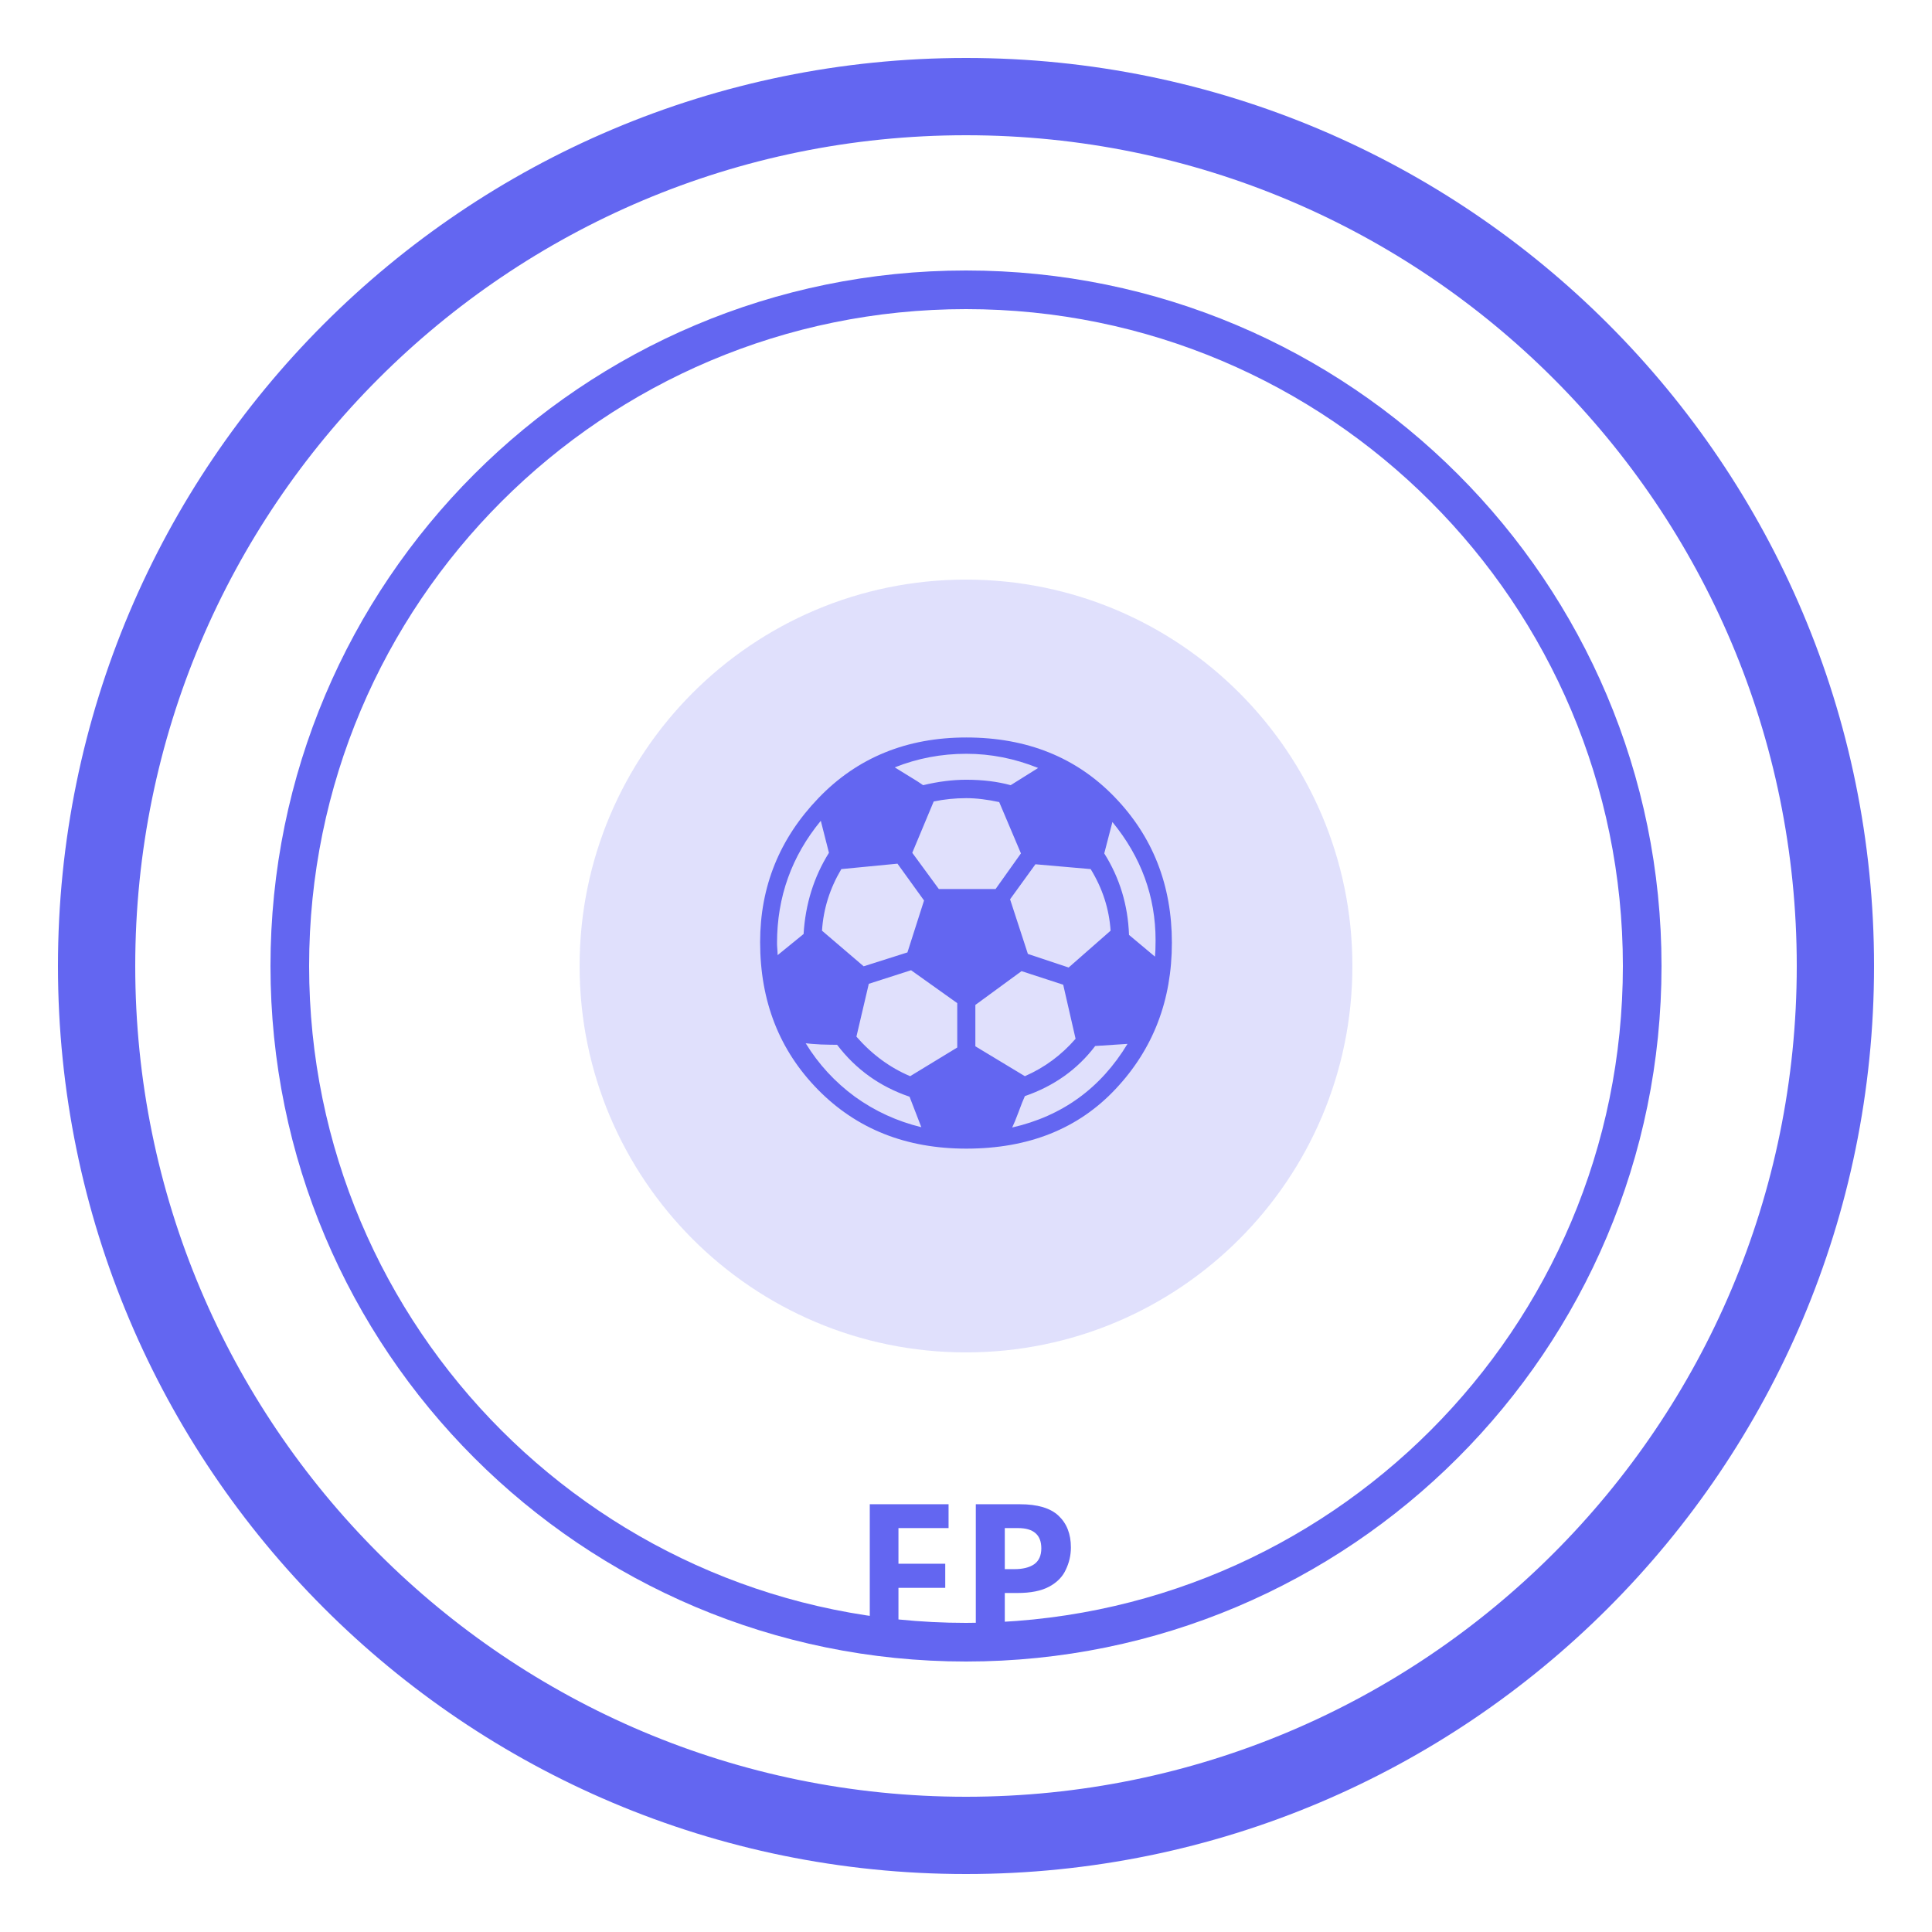
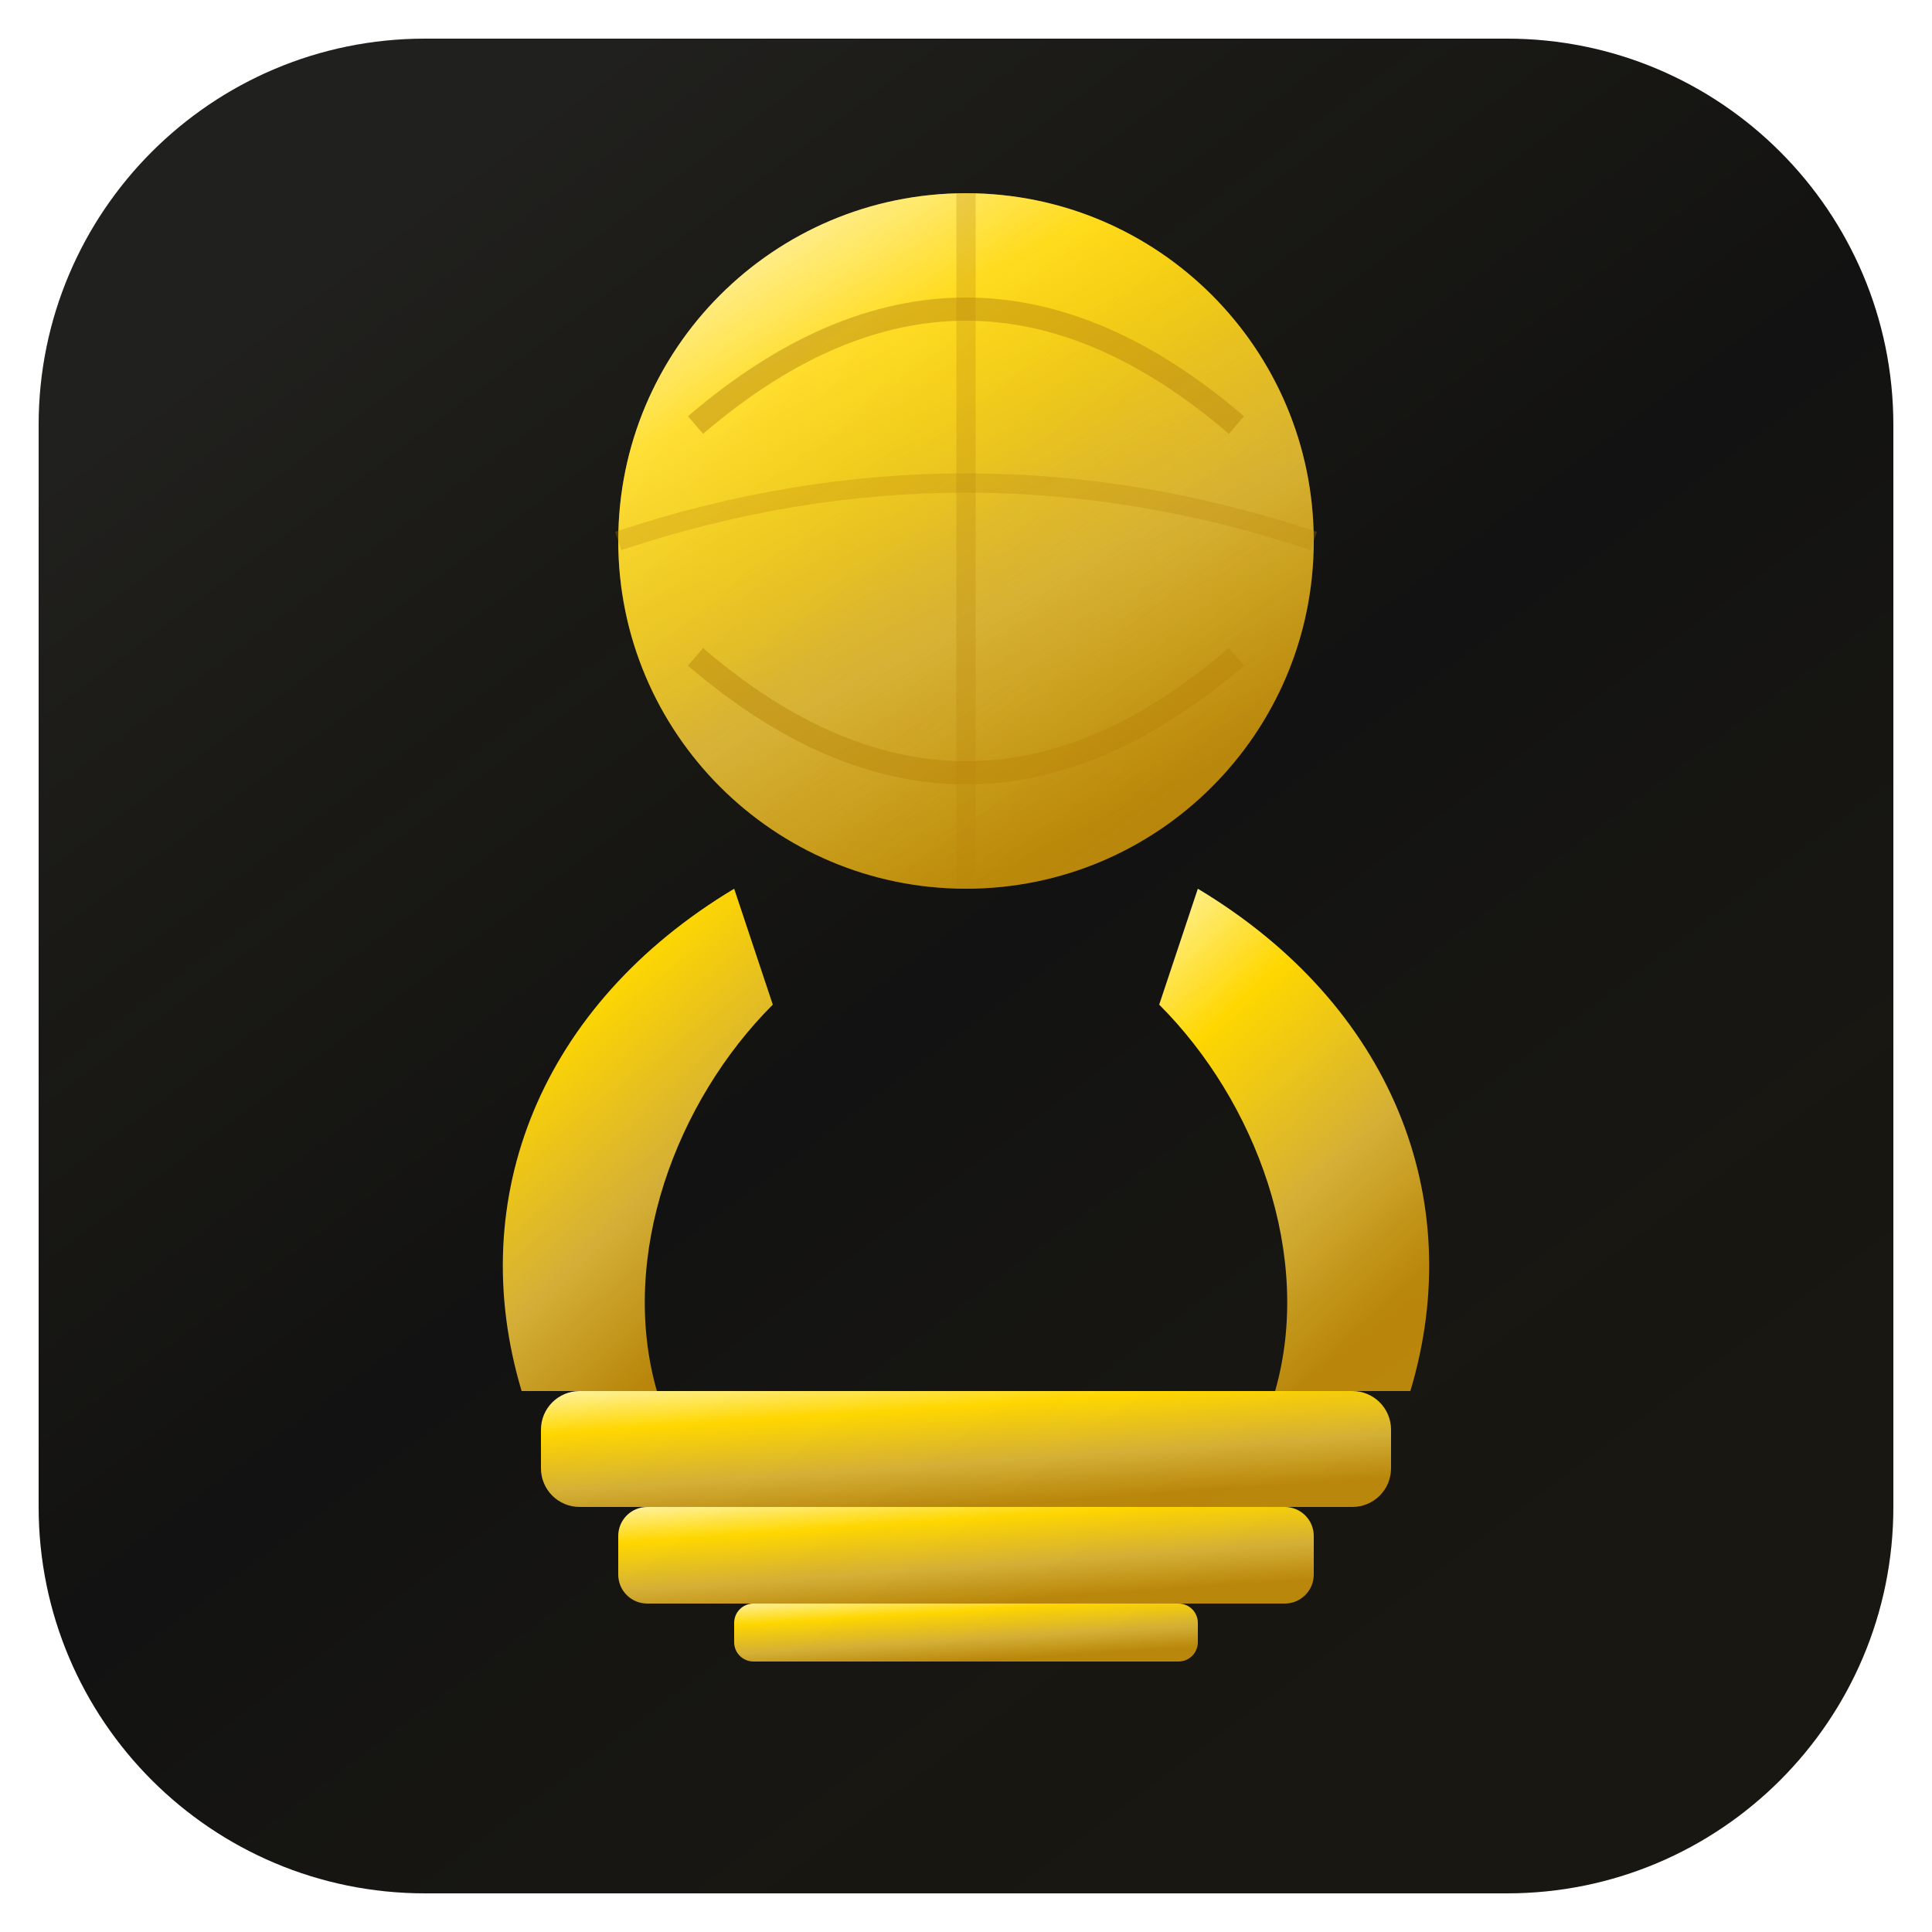
<svg xmlns="http://www.w3.org/2000/svg" viewBox="0 0 100 100">
-   <circle cx="50" cy="50" r="45" fill="none" stroke="#6366f1" stroke-width="4" />
-   <circle cx="50" cy="50" r="35" fill="none" stroke="#6366f1" stroke-width="2" />
-   <circle cx="50" cy="50" r="20" fill="#6366f1" opacity="0.2" />
-   <text x="50" y="58" text-anchor="middle" font-size="28" font-weight="bold" fill="#6366f1" font-family="system-ui">⚽</text>
-   <text x="50" y="85" text-anchor="middle" font-size="10" font-weight="bold" fill="#6366f1" font-family="system-ui">FP</text>
+   <defs>
+     <linearGradient id="goldGradient" x1="0%" y1="0%" x2="50%" y2="100%">
+       <stop offset="0%" stop-color="#FFF3A0" />
+       <stop offset="30%" stop-color="#FFD700" />
+       <stop offset="70%" stop-color="#D4AF37" />
+       <stop offset="100%" stop-color="#B8860B" />
+     </linearGradient>
+     <linearGradient id="globeShine" x1="20%" y1="10%" x2="80%" y2="90%">
+       <stop offset="0%" stop-color="#FFF8D6" stop-opacity="0.4" />
+       <stop offset="50%" stop-color="#FFD700" stop-opacity="0" />
+       <stop offset="100%" stop-color="#B8860B" stop-opacity="0.3" />
+     </linearGradient>
+   </defs>
+   <rect x="2" y="2" width="96" height="96" rx="20" fill="#121212" />
+   <circle cx="50" cy="28" r="18" fill="url(#goldGradient)" />
+   <circle cx="50" cy="28" r="18" fill="url(#globeShine)" />
+   <path d="M36 22 Q50 10 64 22" fill="none" stroke="#B8860B" stroke-width="1.2" stroke-opacity="0.5" />
+   <path d="M36 34 Q50 46 64 34" fill="none" stroke="#B8860B" stroke-width="1.2" stroke-opacity="0.5" />
+   <path d="M50 10 L50 46" fill="none" stroke="#B8860B" stroke-width="1" stroke-opacity="0.3" />
+   <path d="M32 28 Q50 22 68 28" fill="none" stroke="#B8860B" stroke-width="1" stroke-opacity="0.3" />
+   <path d="M38 46 C28 52 24 62 27 72 L34 72 C32 65 35 57 40 52 Z" fill="url(#goldGradient)" />
+   <path d="M62 46 C72 52 76 62 73 72 L66 72 C68 65 65 57 60 52 Z" fill="url(#goldGradient)" />
+   <rect x="28" y="72" width="44" height="6" rx="2" fill="url(#goldGradient)" />
+   <rect x="32" y="78" width="36" height="5" rx="1.5" fill="url(#goldGradient)" />
+   <rect x="38" y="83" width="24" height="3" rx="1" fill="url(#goldGradient)" />
+   <rect x="2" y="2" width="96" height="96" rx="20" fill="url(#globeShine)" opacity="0.15" />
</svg>
